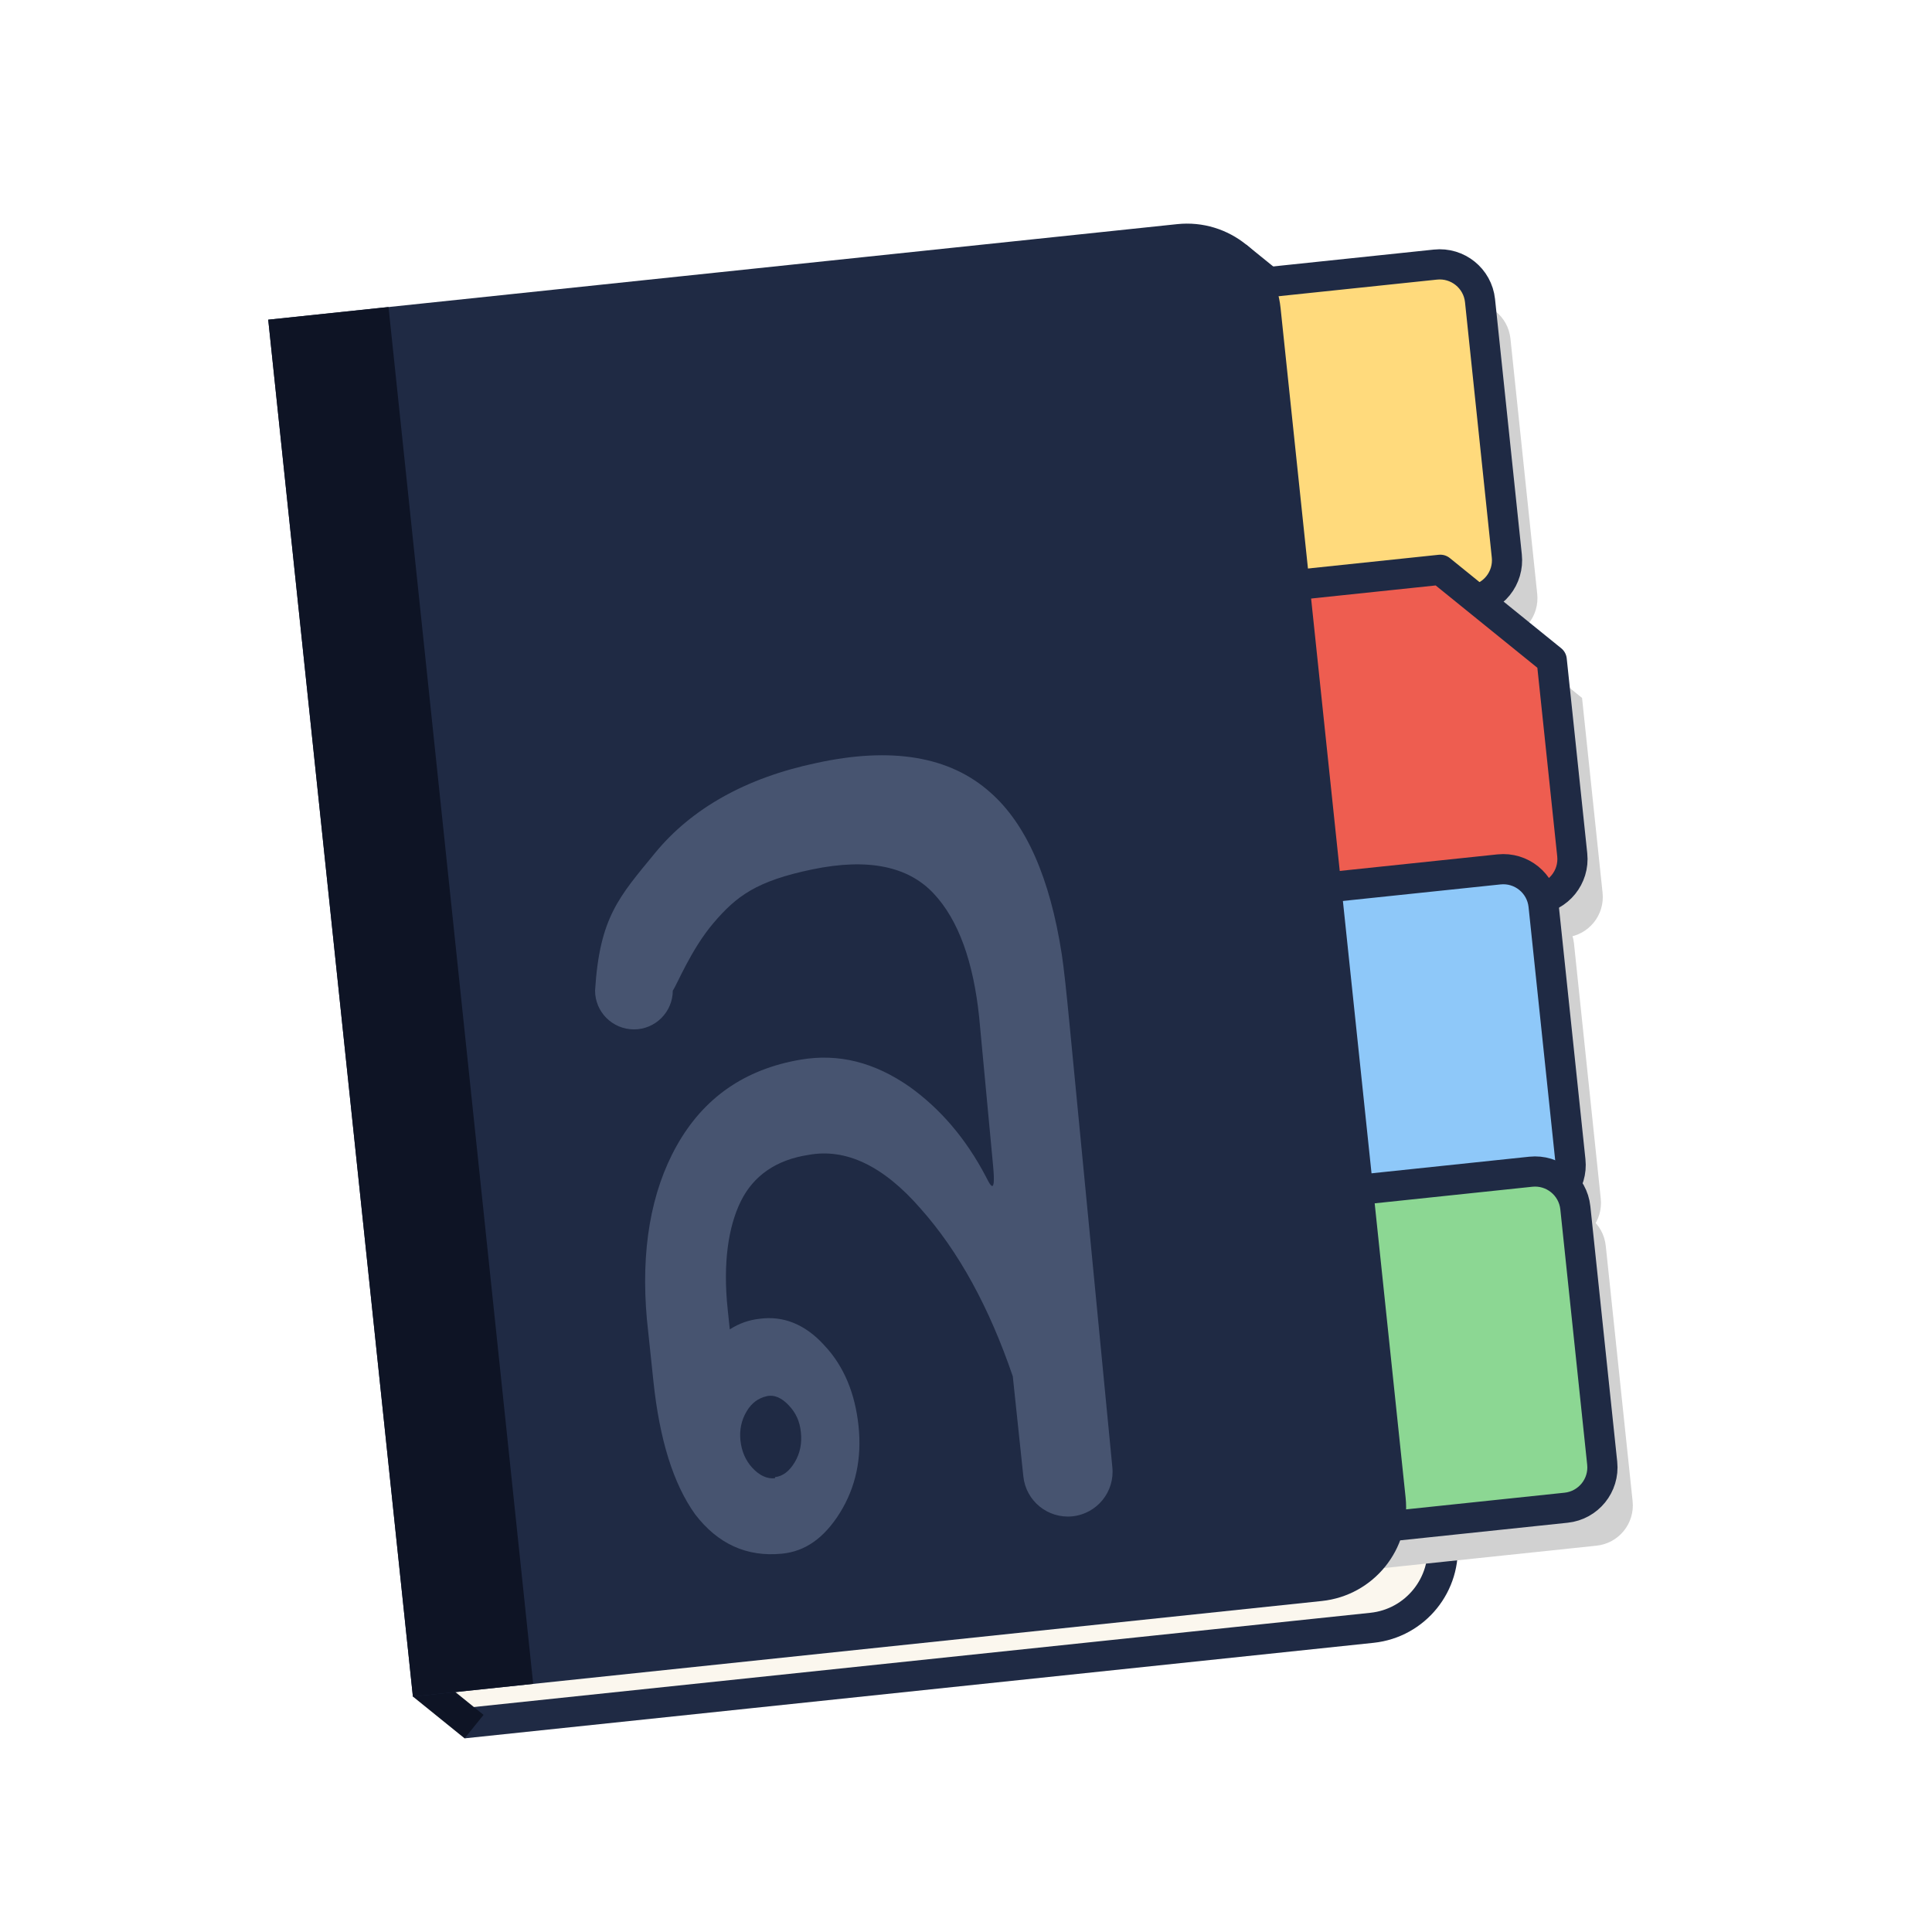
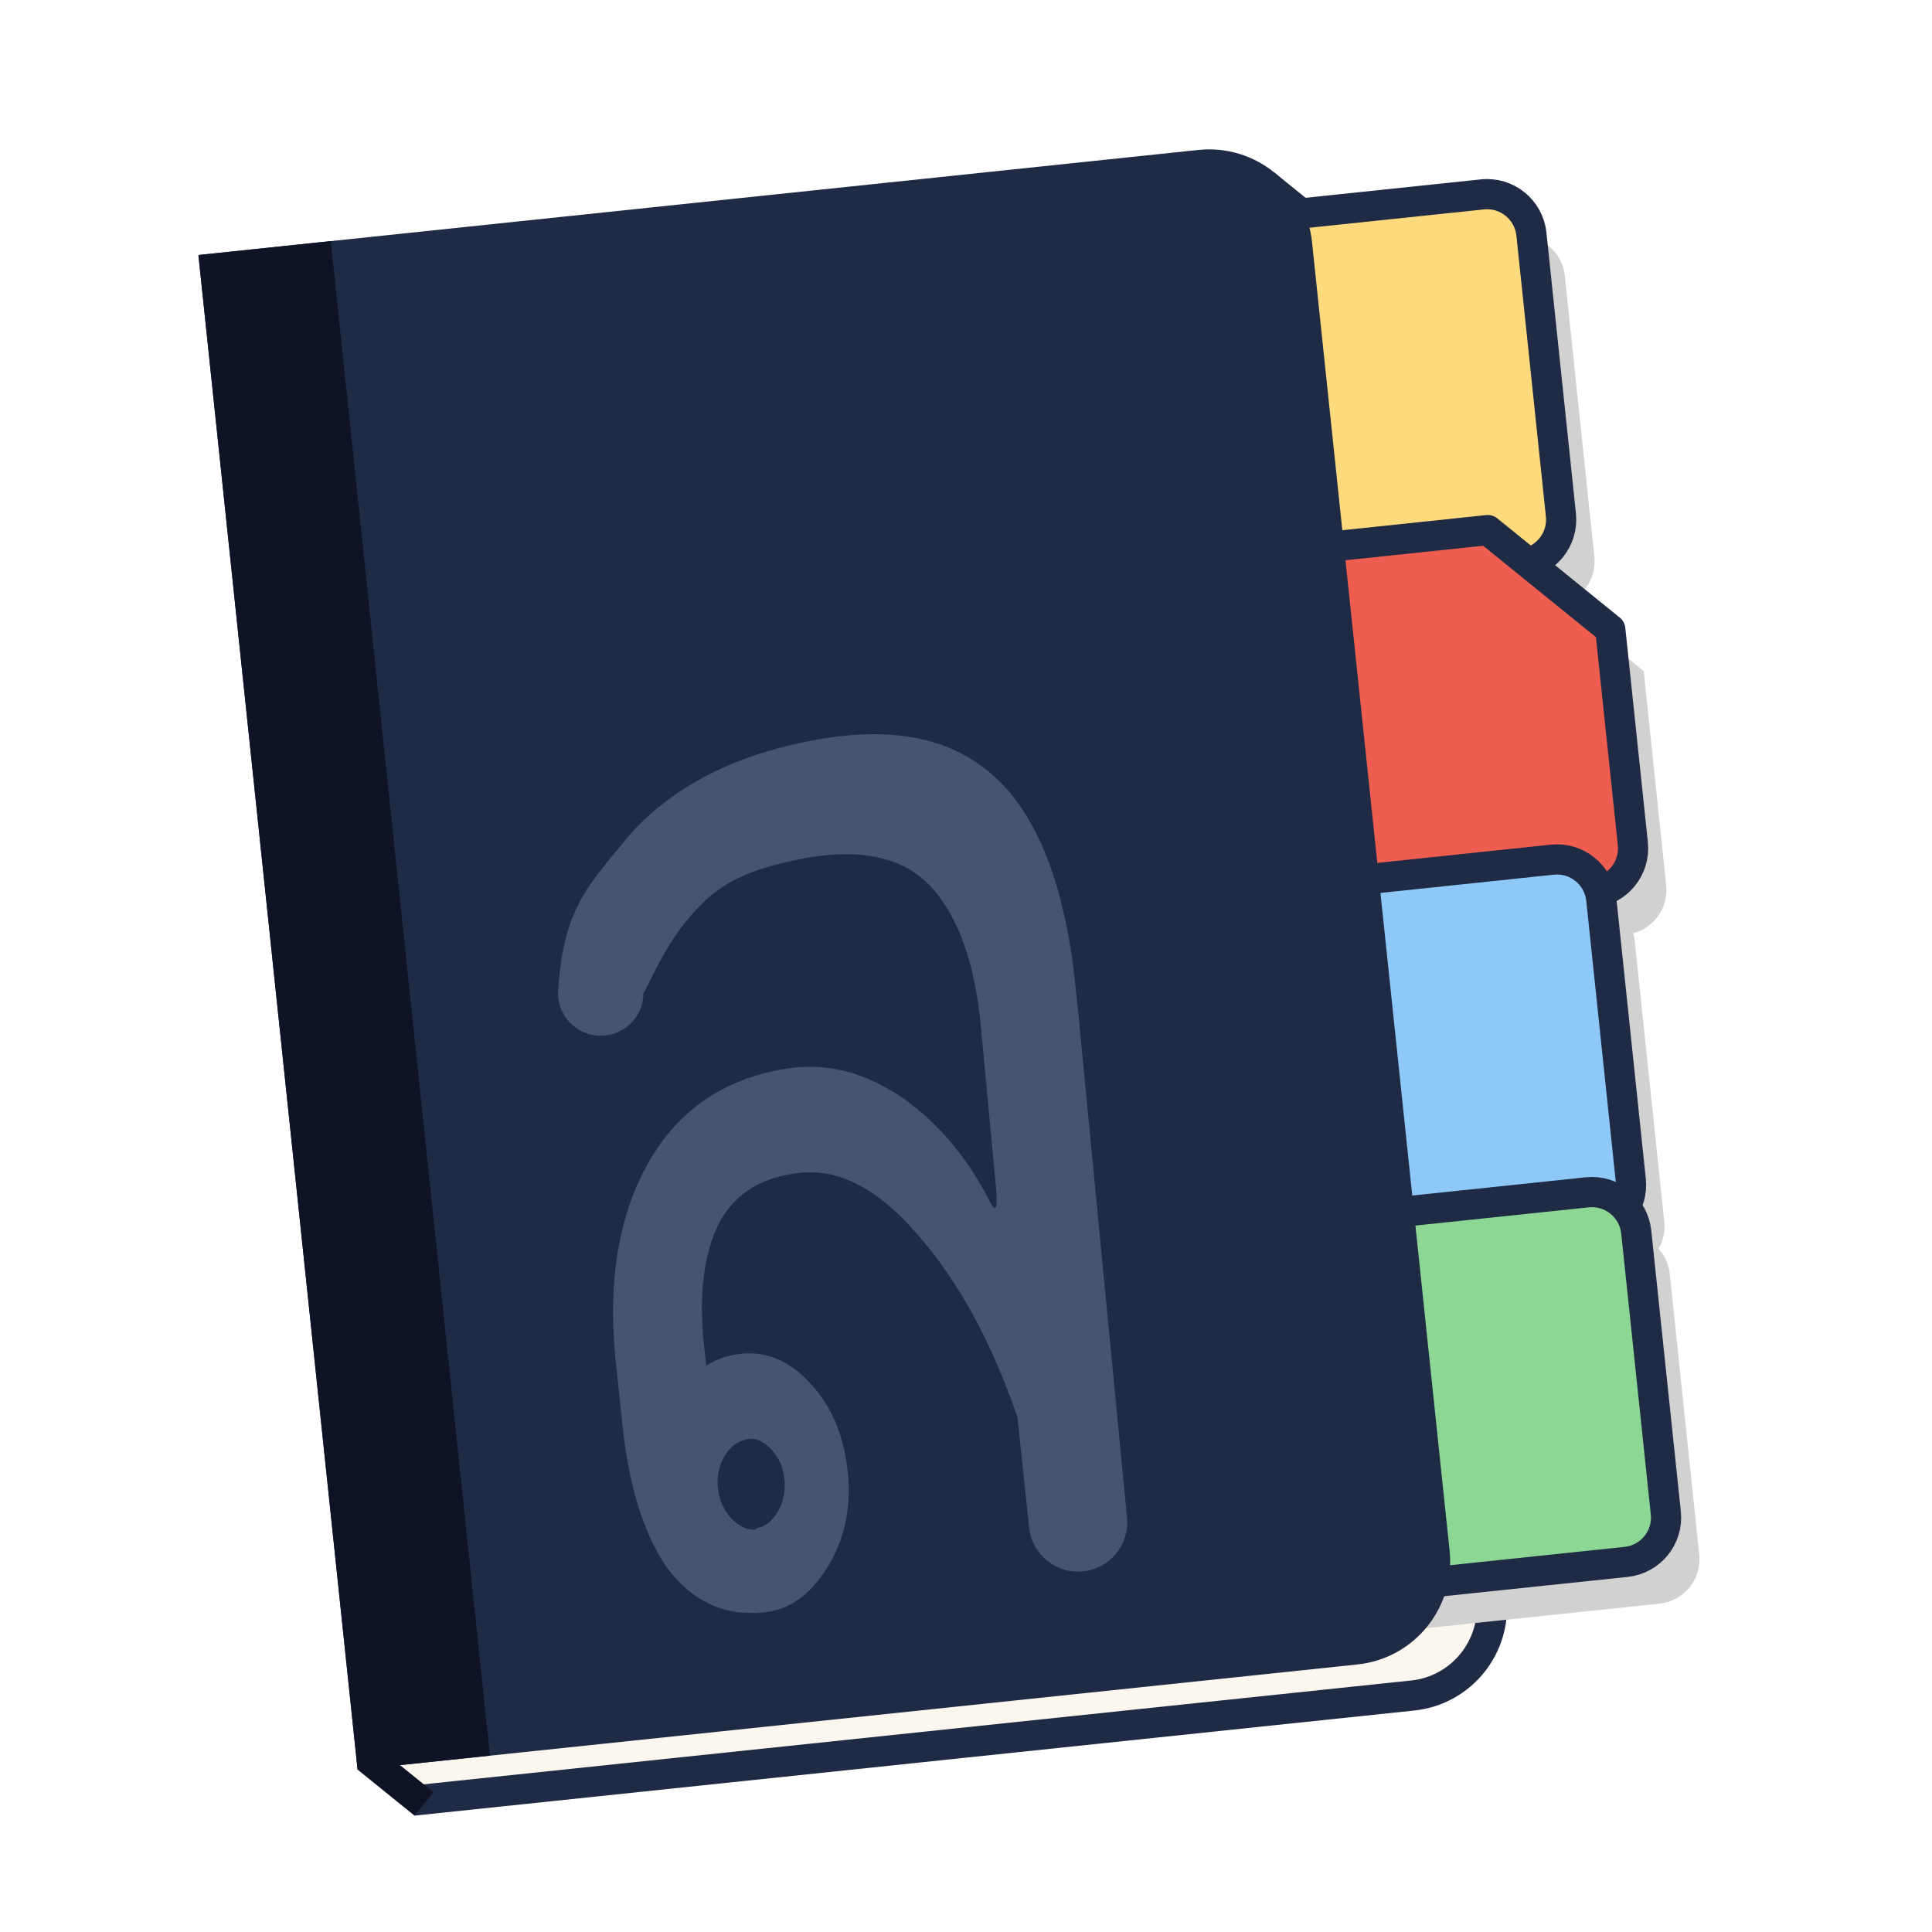
<svg xmlns="http://www.w3.org/2000/svg" viewBox="0 0 256 256">
  <defs>
    <clipPath id="fieldworks-lite-small-bklight">
-       <path d="M35.54,42.36 L155.98,29.7 A12.47,12.47 0 0 1 165.13,32.41 L171.98,37.96 A12.47,12.47 0 0 1 176.54,46.34 L193.1,203.98 A12.47,12.47 0 0 1 182.01,217.68 L61.56,230.34 L54.71,224.8 Z" />
+       <path d="M26.29,33.79 L158.78,19.87 A13.71,13.71 0 0 1 168.84,22.85 L176.38,28.95 A13.71,13.71 0 0 1 181.39,38.18 L199.61,211.58 A13.71,13.71 0 0 1 187.41,226.65 L54.92,240.58 L47.38,234.48 Z" />
    </clipPath>
  </defs>
  <defs>
    <clipPath id="fieldworks-lite-small-cth23p">
-       <path d="M35.54,42.36 L155.98,29.7 A12.47,12.47 0 0 1 169.68,40.79 L186.25,198.43 A12.47,12.47 0 0 1 175.16,212.14 L54.71,224.8 L35.54,42.36 Z" />
+       <path d="M26.29,33.79 L158.78,19.87 A13.71,13.71 0 0 1 173.85,32.07 L192.08,205.48 A13.71,13.71 0 0 1 179.87,220.55 L47.38,234.48 L26.29,33.79 Z" />
    </clipPath>
  </defs>
-   <path fill="#FBF7EE" d="M165.13,32.41 L171.98,37.96 A12.47,12.47 0 0 1 176.54,46.34 L193.1,203.98 A12.47,12.47 0 0 1 182.01,217.68 L61.56,230.34 L54.71,224.8 L175.16,212.14 A12.47,12.47 0 0 0 186.25,198.43 L169.68,40.79 A12.47,12.47 0 0 0 165.13,32.41 Z" />
+   <path fill="#FBF7EE" d="M168.84,22.85 L176.38,28.95 A13.71,13.71 0 0 1 181.39,38.18 L199.61,211.58 A13.71,13.71 0 0 1 187.41,226.65 L54.92,240.58 L47.38,234.48 L179.87,220.55 A13.71,13.71 0 0 0 192.08,205.48 L173.85,32.07 A13.71,13.71 0 0 0 168.84,22.85 Z" />
  <g clip-path="url(#fieldworks-lite-small-bklight)">
-     <path fill="none" stroke="#1f2a44" stroke-width="8" stroke-linejoin="round" d="M165.13,32.41 L171.98,37.96 A12.47,12.47 0 0 1 176.54,46.34 L193.1,203.98 A12.47,12.47 0 0 1 182.01,217.68 L61.56,230.34" />
-     <path stroke="#0e1425" stroke-width="8" d="M61.56,230.34 L54.71,224.8" />
+     <path fill="none" stroke="#1f2a44" stroke-width="8" stroke-linejoin="round" d="M168.84,22.85 L176.38,28.95 A13.71,13.71 0 0 1 181.39,38.18 L199.61,211.58 A13.71,13.71 0 0 1 187.41,226.65 L54.92,240.58" />
+     <path stroke="#0e1425" stroke-width="8" d="M54.92,240.58 L47.38,234.48" />
  </g>
-   <path fill="#d1d1d1" d="M160.39,43.64 L194.23,40.09 A5.37,5.37 0 0 1 200.14,44.86 L203.69,78.7 A5.37,5.37 0 0 1 198.91,84.61 L165.07,88.16 A5.37,5.37 0 0 1 159.17,83.38 L155.61,49.54 A5.37,5.37 0 0 1 160.39,43.64 Z" />
-   <path fill="#ffda7c" stroke="#1f2a44" stroke-width="4" stroke-linejoin="round" d="M156.36,38.61 L190.2,35.06 A5.37,5.37 0 0 1 196.11,39.83 L199.66,73.67 A5.37,5.37 0 0 1 194.88,79.58 L161.04,83.13 A5.37,5.37 0 0 1 155.14,78.35 L151.59,44.51 A5.37,5.37 0 0 1 156.36,38.61 Z" />
-   <path fill="#d1d1d1" d="M169.05,83.24 L194.88,80.53 L209.63,92.48 L212.35,118.3 A5.37,5.37 0 0 1 207.57,124.2 L173.73,127.76 A5.37,5.37 0 0 1 167.83,122.98 L164.27,89.14 A5.37,5.37 0 0 1 169.05,83.24 Z" />
-   <path fill="#EE5D50" stroke="#1f2a44" stroke-width="4" stroke-linejoin="round" d="M165.03,78.21 L190.85,75.5 L205.61,87.45 L208.33,113.27 A5.37,5.37 0 0 1 203.55,119.17 L169.71,122.73 A5.37,5.37 0 0 1 163.81,117.95 L160.25,84.11 A5.37,5.37 0 0 1 165.03,78.21 Z" />
-   <path fill="#d1d1d1" d="M168.82,123.77 L202.66,120.22 A5.37,5.37 0 0 1 208.56,125 L212.11,158.83 A5.37,5.37 0 0 1 207.33,164.74 L173.5,168.29 A5.37,5.37 0 0 1 167.59,163.51 L164.04,129.67 A5.37,5.37 0 0 1 168.82,123.77 Z" />
-   <path fill="#8ec8f9" stroke="#1f2a44" stroke-width="4" stroke-linejoin="round" d="M164.79,118.75 L198.63,115.2 A5.37,5.37 0 0 1 204.53,119.97 L208.09,153.81 A5.37,5.37 0 0 1 203.31,159.72 L169.47,163.27 A5.37,5.37 0 0 1 163.56,158.49 L160.01,124.65 A5.37,5.37 0 0 1 164.79,118.75 Z" />
-   <path fill="#d1d1d1" d="M173.03,163.85 L206.87,160.29 A5.37,5.37 0 0 1 212.77,165.07 L216.33,198.91 A5.37,5.37 0 0 1 211.55,204.81 L177.71,208.37 A5.37,5.37 0 0 1 171.81,203.59 L168.25,169.75 A5.37,5.37 0 0 1 173.03,163.85 Z" />
-   <path fill="#8cd793" stroke="#1f2a44" stroke-width="4" stroke-linejoin="round" d="M169,158.82 L202.84,155.26 A5.37,5.37 0 0 1 208.74,160.04 L212.3,193.88 A5.37,5.37 0 0 1 207.52,199.78 L173.68,203.34 A5.37,5.37 0 0 1 167.78,198.56 L164.22,164.72 A5.37,5.37 0 0 1 169,158.82 Z" />
-   <path fill="#1f2a44" d="M35.54,42.36 L155.98,29.7 A12.47,12.47 0 0 1 169.68,40.79 L186.25,198.43 A12.47,12.47 0 0 1 175.16,212.14 L54.71,224.8 Z" />
-   <path fill="#0e1425" d="M35.54,42.36 L51.48,40.68 L70.65,223.12 L54.71,224.8 Z" />
+   <path fill="#d1d1d1" d="M163.63,35.21 L200.86,31.29 A5.91,5.91 0 0 1 207.35,36.55 L211.26,73.77 A5.91,5.91 0 0 1 206,80.27 L168.78,84.18 A5.91,5.91 0 0 1 162.29,78.92 L158.38,41.7 A5.91,5.91 0 0 1 163.63,35.21 Z" />
+   <path fill="#ffda7c" stroke="#1f2a44" stroke-width="4" stroke-linejoin="round" d="M159.2,29.67 L196.42,25.76 A5.91,5.91 0 0 1 202.92,31.02 L206.83,68.24 A5.91,5.91 0 0 1 201.57,74.73 L164.35,78.65 A5.91,5.91 0 0 1 157.86,73.39 L153.94,36.17 A5.91,5.91 0 0 1 159.2,29.67 Z" />
+   <path fill="#d1d1d1" d="M173.16,78.76 L201.56,75.78 L217.8,88.92 L220.78,117.33 A5.91,5.91 0 0 1 215.53,123.82 L178.3,127.74 A5.91,5.91 0 0 1 171.81,122.48 L167.9,85.26 A5.91,5.91 0 0 1 173.16,78.76 Z" />
+   <path fill="#EE5D50" stroke="#1f2a44" stroke-width="4" stroke-linejoin="round" d="M168.73,73.23 L197.14,70.24 L213.37,83.39 L216.36,111.8 A5.91,5.91 0 0 1 211.1,118.29 L173.88,122.2 A5.91,5.91 0 0 1 167.39,116.95 L163.48,79.72 A5.91,5.91 0 0 1 168.73,73.23 Z" />
+   <path fill="#d1d1d1" d="M172.9,123.35 L210.12,119.44 A5.91,5.91 0 0 1 216.61,124.69 L220.53,161.92 A5.91,5.91 0 0 1 215.27,168.41 L178.04,172.32 A5.91,5.91 0 0 1 171.55,167.07 L167.64,129.84 A5.91,5.91 0 0 1 172.9,123.35 Z" />
+   <path fill="#8ec8f9" stroke="#1f2a44" stroke-width="4" stroke-linejoin="round" d="M168.47,117.83 L205.69,113.91 A5.91,5.91 0 0 1 212.18,119.17 L216.09,156.4 A5.91,5.91 0 0 1 210.84,162.89 L173.61,166.8 A5.91,5.91 0 0 1 167.12,161.54 L163.21,124.32 A5.91,5.91 0 0 1 168.47,117.83 Z" />
+   <path fill="#d1d1d1" d="M177.53,167.43 L214.75,163.52 A5.91,5.91 0 0 1 221.25,168.78 L225.16,206 A5.91,5.91 0 0 1 219.9,212.49 L182.68,216.4 A5.91,5.91 0 0 1 176.19,211.15 L172.27,173.92 A5.91,5.91 0 0 1 177.53,167.43 Z" />
+   <path fill="#8cd793" stroke="#1f2a44" stroke-width="4" stroke-linejoin="round" d="M173.1,161.9 L210.32,157.99 A5.91,5.91 0 0 1 216.81,163.24 L220.73,200.47 A5.91,5.91 0 0 1 215.47,206.96 L178.25,210.87 A5.91,5.91 0 0 1 171.75,205.61 L167.84,168.39 A5.91,5.91 0 0 1 173.1,161.9 Z" />
+   <path fill="#1f2a44" d="M26.29,33.79 L158.78,19.87 A13.71,13.71 0 0 1 173.85,32.07 L192.08,205.48 A13.71,13.71 0 0 1 179.87,220.55 L47.38,234.48 Z" />
+   <path fill="#0e1425" d="M26.29,33.79 L43.83,31.95 L64.92,232.63 L47.38,234.48 Z" />
  <g clip-path="url(#fieldworks-lite-small-cth23p)">
-     <path fill="#475470" d="M147.39,194.4 C147.73,197.66 145.37,200.57 142.11,200.92 C138.86,201.26 135.94,198.89 135.6,195.64 L134.2,182.37 C131.08,173.24 127.05,165.84 121.97,160.13 C117.04,154.46 112.06,152.12 107.14,153.03 C102.87,153.67 99.84,155.78 98.17,159.16 C96.49,162.55 95.78,167.44 96.42,173.47 L96.7,176.15 C97.97,175.33 99.28,174.9 100.62,174.75 C103.69,174.32 106.65,175.4 109.25,178.29 C111.84,181.04 113.31,184.67 113.76,188.95 C114.21,193.24 113.39,197.07 111.31,200.43 C109.22,203.79 106.7,205.57 103.62,205.87 C98.92,206.34 95.08,204.55 92.09,200.63 C89.23,196.62 87.4,190.8 86.58,183.02 L85.72,174.85 C84.89,165.66 86.25,157.9 89.67,151.81 C93.21,145.5 98.63,141.68 106.08,140.41 C111.14,139.55 115.88,140.76 120.55,144.02 C124.54,146.89 127.94,150.77 130.64,155.92 C131.11,156.83 131.99,158.76 131.59,154.47 L129.74,134.74 C128.98,127.51 127.03,121.9 123.68,118.36 C120.33,114.81 115.06,113.66 107.63,115.2 C100.21,116.74 97.58,118.75 94.56,122.28 C91.55,125.82 89.73,130.44 89.15,131.26 C89.14,134.1 86.83,136.41 83.99,136.4 C81.14,136.39 78.84,134.08 78.85,131.24 C79.46,121.54 82.01,118.86 86.81,113.01 C91.62,107.16 98.77,103.08 108.18,101.1 C118.12,98.93 125.84,100.2 131.22,105 C135.96,109.17 139.12,116.29 140.69,126.44 C140.95,128.09 141.33,131.63 141.74,135.93 L147.39,194.4 Z M102.69,195.73 C103.76,195.61 104.63,194.9 105.32,193.73 C106.01,192.57 106.28,191.25 106.12,189.77 C105.97,188.3 105.45,187.21 104.53,186.23 C103.62,185.25 102.62,184.76 101.56,185.01 C100.5,185.27 99.62,185.85 98.93,187.02 C98.23,188.18 97.97,189.5 98.11,190.84 C98.26,192.31 98.8,193.54 99.71,194.52 C100.63,195.5 101.63,195.99 102.7,195.87 Z" />
+     <path fill="#475470" d="M149.33,201.04 C149.7,204.63 147.11,207.83 143.52,208.21 C139.94,208.59 136.73,205.98 136.36,202.4 L134.82,187.81 C131.38,177.77 126.95,169.63 121.37,163.34 C115.95,157.11 110.46,154.54 105.05,155.54 C100.36,156.23 97.03,158.56 95.18,162.28 C93.34,166 92.56,171.39 93.26,178.02 L93.57,180.97 C94.96,180.06 96.41,179.59 97.88,179.42 C101.26,178.96 104.51,180.14 107.38,183.32 C110.23,186.34 111.84,190.33 112.34,195.05 C112.83,199.77 111.93,203.97 109.64,207.67 C107.35,211.37 104.57,213.33 101.18,213.65 C96.02,214.18 91.79,212.21 88.5,207.89 C85.36,203.48 83.34,197.08 82.44,188.53 L81.5,179.54 C80.58,169.42 82.07,160.89 85.84,154.19 C89.73,147.25 95.69,143.05 103.89,141.65 C109.46,140.7 114.66,142.04 119.81,145.62 C124.19,148.78 127.94,153.05 130.9,158.71 C131.42,159.71 132.39,161.84 131.95,157.11 L129.91,135.42 C129.08,127.46 126.94,121.29 123.25,117.39 C119.56,113.5 113.76,112.23 105.6,113.92 C97.43,115.62 94.53,117.82 91.22,121.71 C87.9,125.6 85.9,130.69 85.26,131.59 C85.25,134.71 82.72,137.25 79.58,137.24 C76.45,137.23 73.92,134.69 73.94,131.56 C74.6,120.89 77.41,117.95 82.69,111.51 C87.98,105.08 95.85,100.59 106.2,98.41 C117.13,96.02 125.62,97.42 131.54,102.7 C136.76,107.29 140.24,115.12 141.96,126.28 C142.24,128.1 142.67,132 143.12,136.72 L149.33,201.04 Z M100.15,202.51 C101.33,202.37 102.29,201.59 103.05,200.31 C103.81,199.02 104.11,197.57 103.94,195.95 C103.77,194.33 103.19,193.13 102.19,192.05 C101.18,190.97 100.08,190.43 98.92,190.72 C97.75,191 96.78,191.64 96.02,192.92 C95.26,194.2 94.96,195.65 95.12,197.12 C95.29,198.75 95.88,200.09 96.89,201.17 C97.89,202.25 98.99,202.79 100.17,202.65 Z" />
  </g>
</svg>
